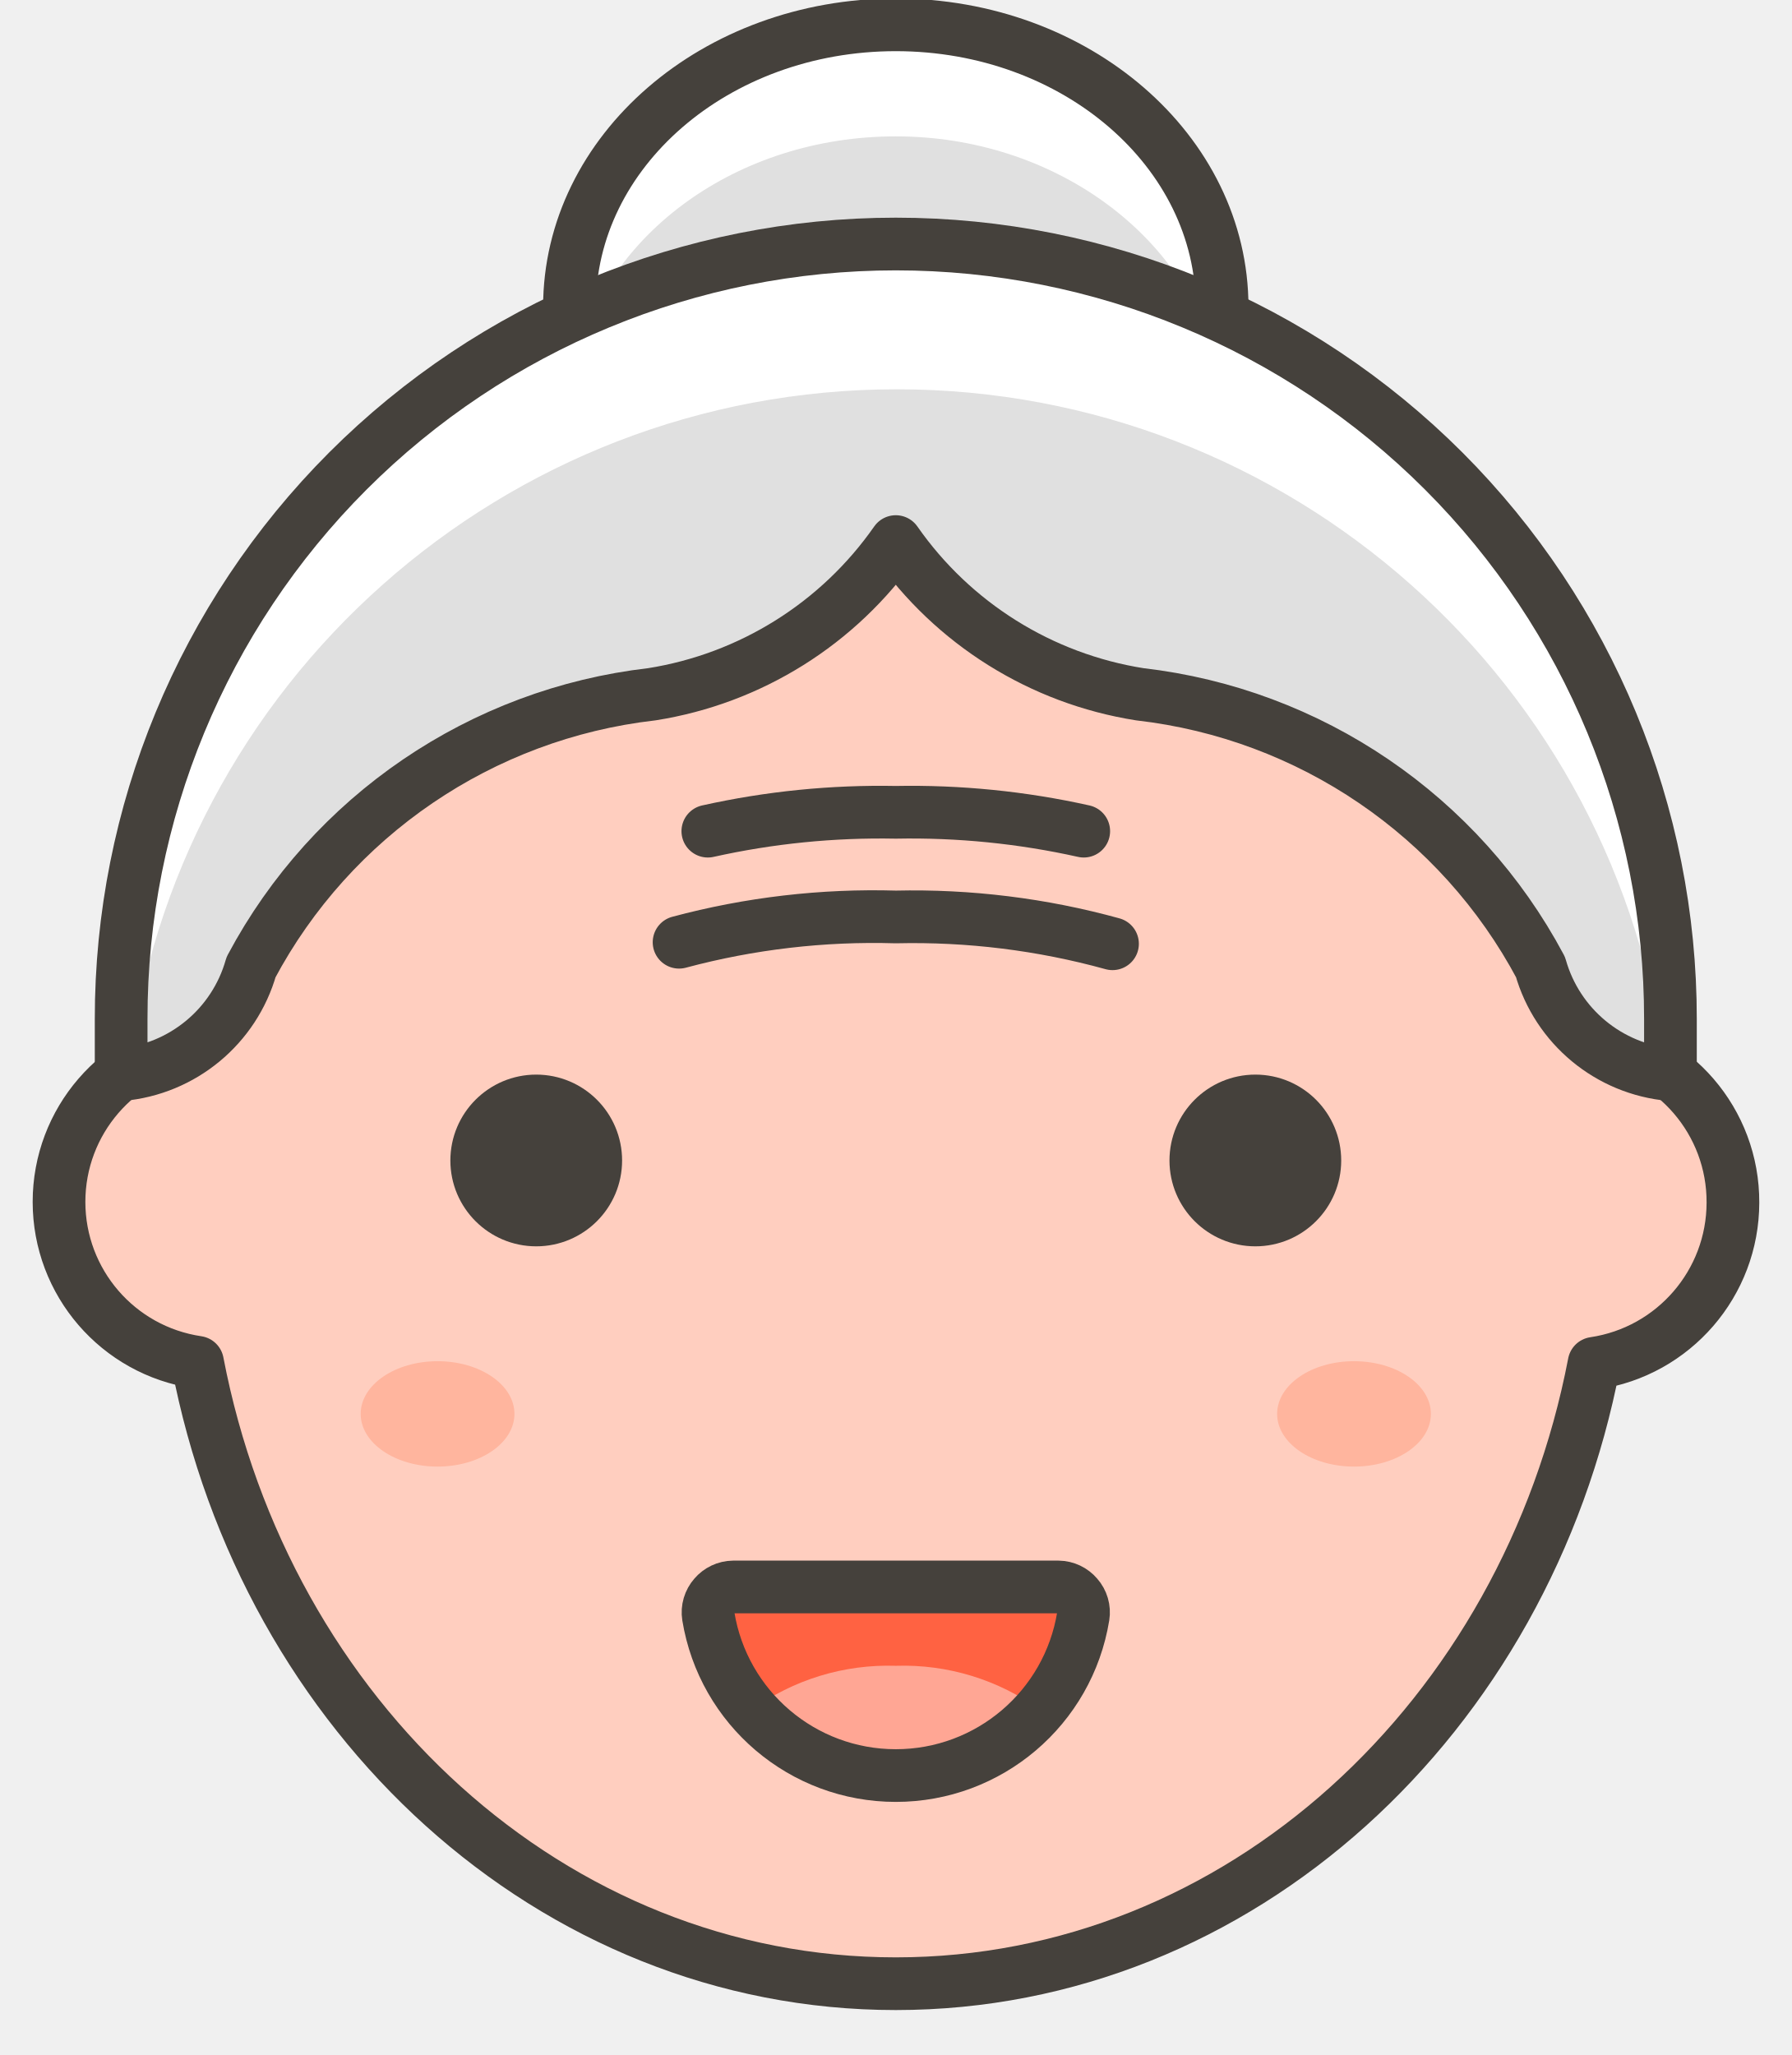
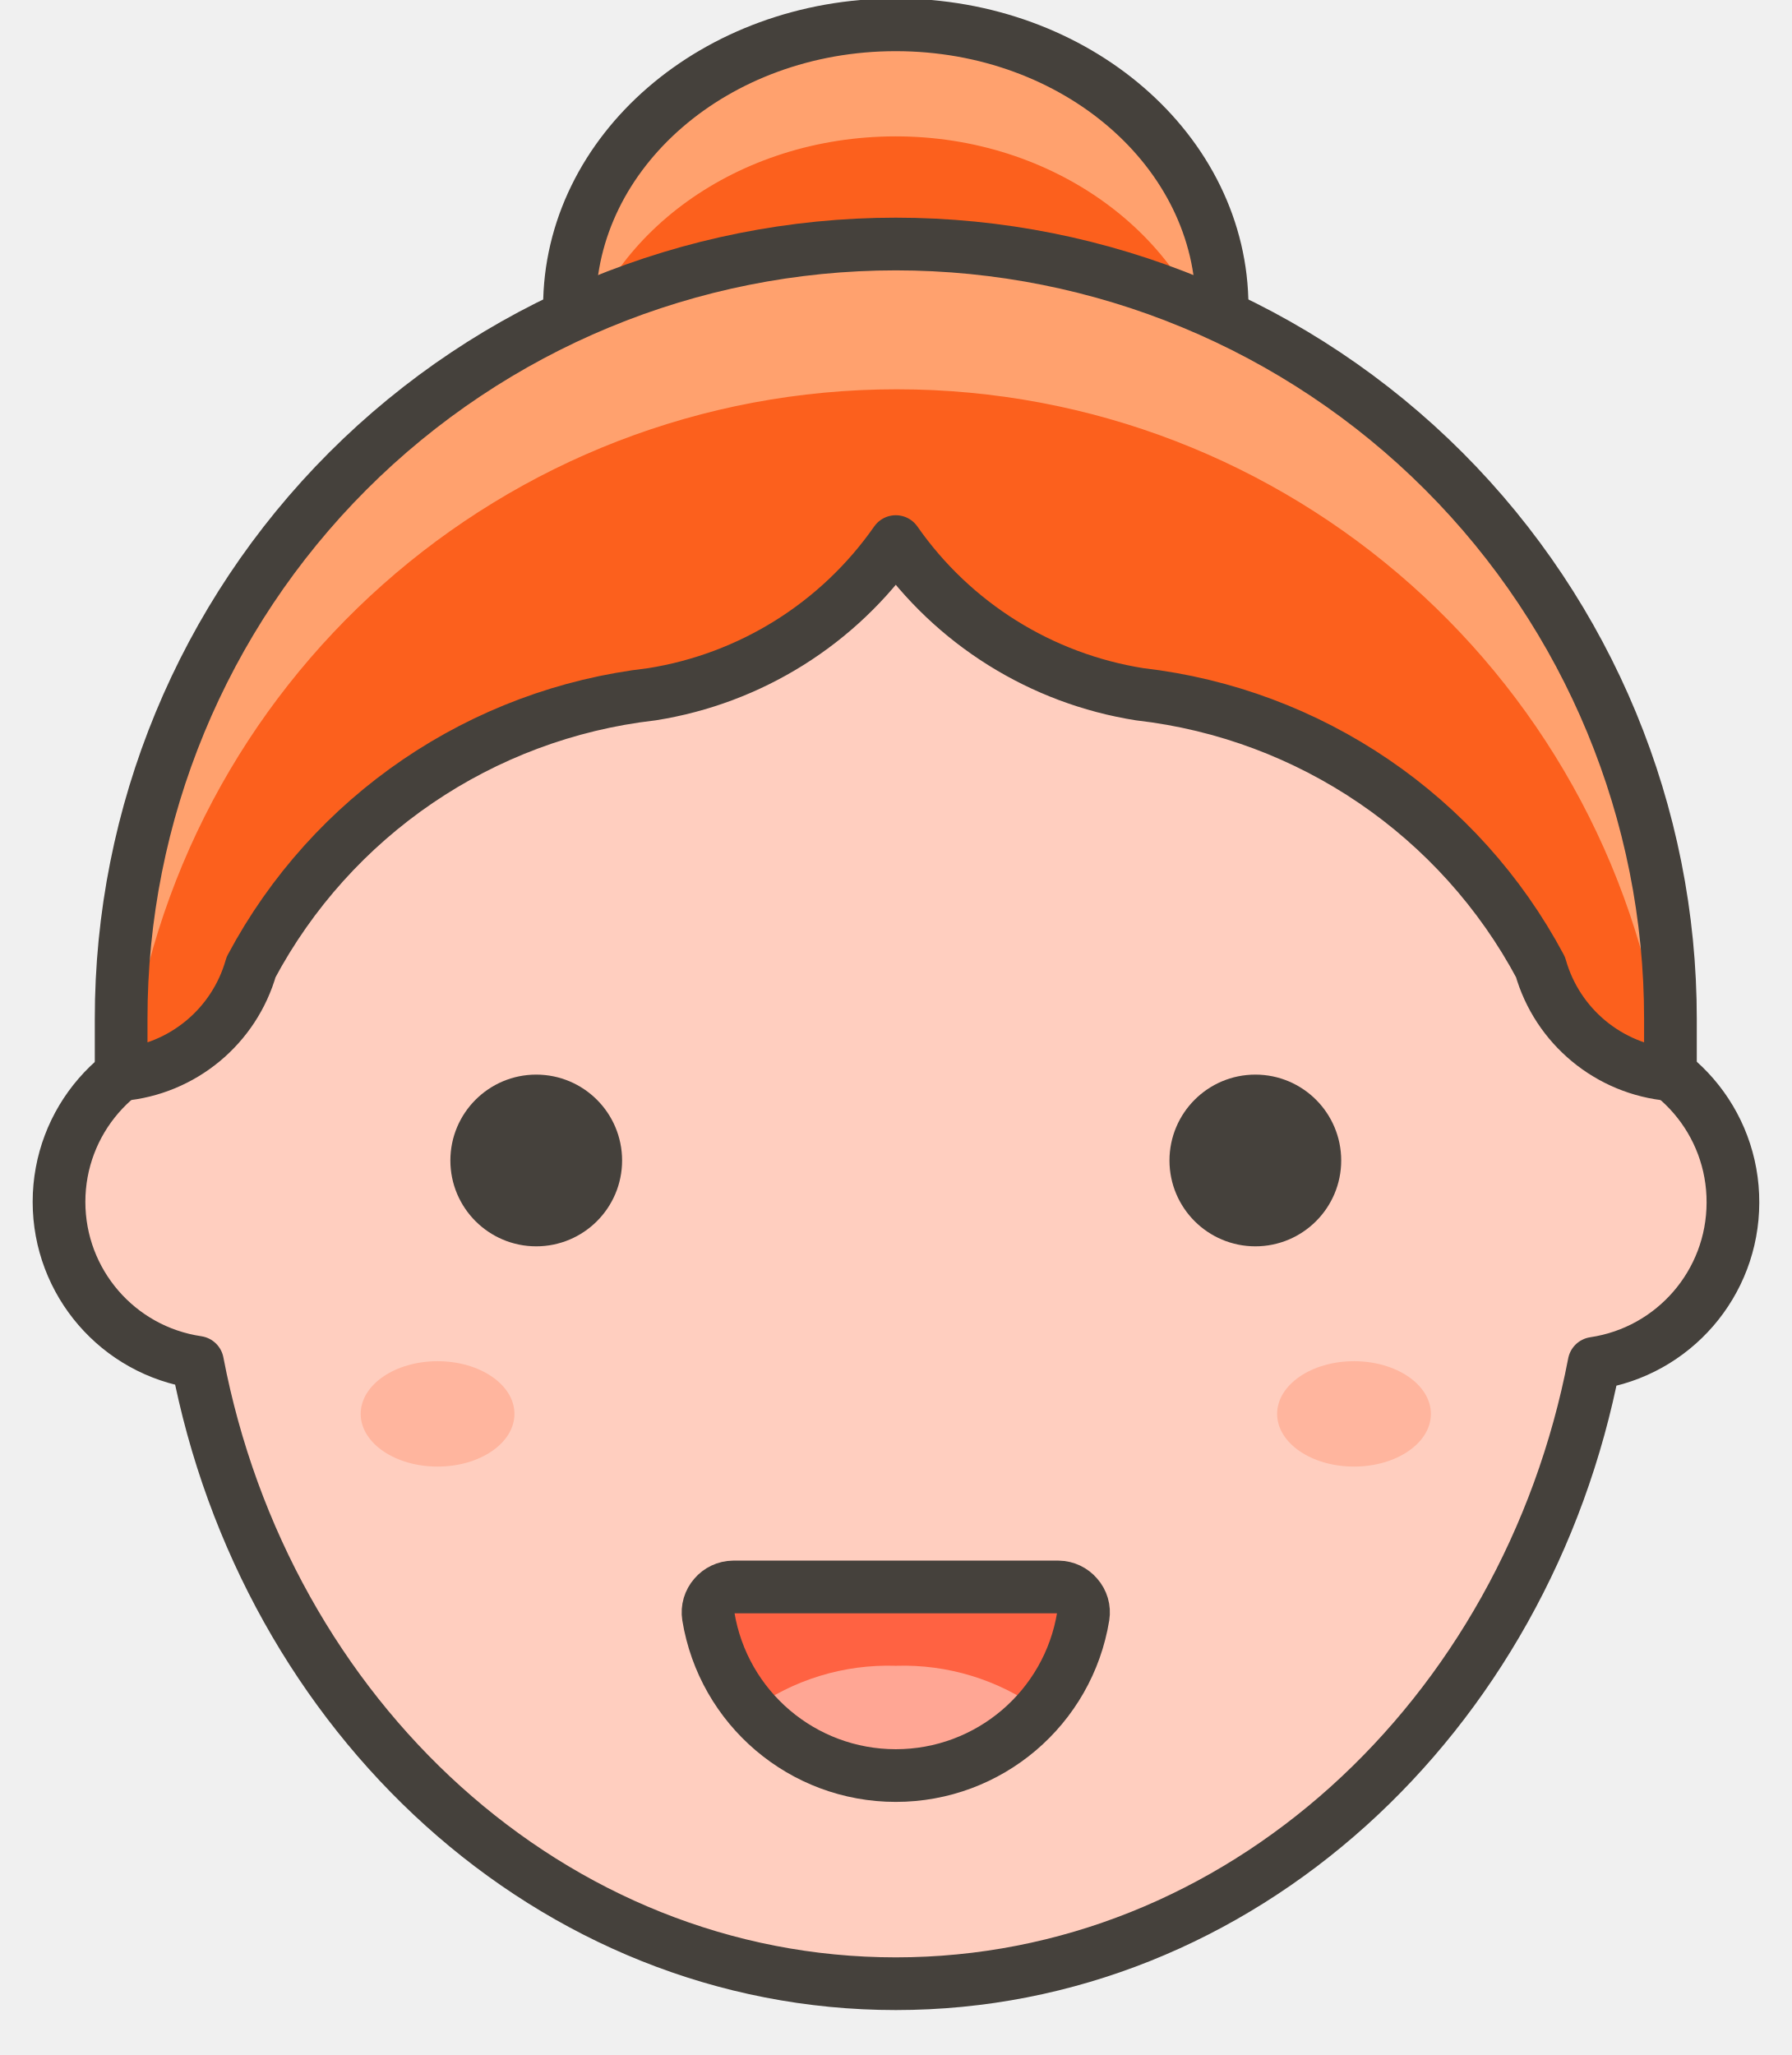
<svg xmlns="http://www.w3.org/2000/svg" width="34px" height="39px" viewBox="0 0 34 39" version="1.1">
  <defs />
-   <g id="Page-1" stroke="none" stroke-width="1" fill="none" fill-rule="evenodd">
-     <g id="person4" transform="translate(1, 0)">
-       <ellipse id="_Path_" fill="#E0E0E0" fill-rule="nonzero" cx="16" cy="5.826" rx="6.193" ry="5.355" />
-       <path d="M16,2.588 C19.002,2.588 21.506,4.471 22.071,6.88 C22.154,6.535 22.195,6.181 22.193,5.826 C22.193,2.871 19.426,0.471 16,0.471 C12.574,0.471 9.807,2.871 9.807,5.826 C9.805,6.181 9.846,6.535 9.929,6.88 C10.494,4.433 12.998,2.588 16,2.588 Z" id="_Path_2" fill="#FFFFFF" fill-rule="nonzero" />
+   <g id="Characters" stroke="none" stroke-width="1" fill="none" fill-rule="evenodd">
+     <g id="person4-copy" transform="translate(1, 0)">
+       <ellipse id="_Path_" fill="#FC601D" fill-rule="nonzero" cx="16" cy="5.826" rx="6.193" ry="5.355" />
+       <path d="M16,2.588 C19.002,2.588 21.506,4.471 22.071,6.88 C22.154,6.535 22.195,6.181 22.193,5.826 C22.193,2.871 19.426,0.471 16,0.471 C12.574,0.471 9.807,2.871 9.807,5.826 C9.805,6.181 9.846,6.535 9.929,6.88 C10.494,4.433 12.998,2.588 16,2.588 Z" id="_Path_2" fill="#FFA16E" fill-rule="nonzero" />
      <ellipse id="_Path_3" stroke="#45413C" stroke-linecap="round" stroke-linejoin="round" cx="16" cy="5.826" rx="6.193" ry="5.355" />
      <path d="M31.887,22.824 C31.894,21.29 30.77,19.985 29.252,19.765 C27.962,13.054 22.522,8.009 16,8.009 C9.478,8.009 4.038,13.054 2.748,19.765 C1.238,19.987 0.12,21.283 0.12,22.809 C0.12,24.336 1.238,25.631 2.748,25.854 C4.038,32.593 9.478,37.647 16,37.647 C22.522,37.647 27.962,32.593 29.252,25.873 C30.764,25.649 31.885,24.352 31.887,22.824 Z" id="_Path_4" fill="#FFCEBF" fill-rule="nonzero" />
      <path d="M31.887,22.824 C31.894,21.29 30.77,19.985 29.252,19.765 C27.962,13.054 22.522,8.009 16,8.009 C9.478,8.009 4.038,13.054 2.748,19.765 C1.238,19.987 0.12,21.283 0.12,22.809 C0.12,24.336 1.238,25.631 2.748,25.854 C4.038,32.593 9.478,37.647 16,37.647 C22.522,37.647 27.962,32.593 29.252,25.873 C30.764,25.649 31.885,24.352 31.887,22.824 Z" id="_Path_5" stroke="#45413C" stroke-linecap="round" stroke-linejoin="round" />
      <path d="M8.047,22.024 C8.047,22.647 8.553,23.153 9.176,23.153 C9.8,23.153 10.306,22.647 10.306,22.024 C10.306,21.4 9.8,20.894 9.176,20.894 C8.553,20.894 8.047,21.4 8.047,22.024 Z" id="_Path_6" stroke="#45413C" fill="#45413C" fill-rule="nonzero" stroke-linecap="round" stroke-linejoin="round" />
      <path d="M23.953,22.024 C23.953,22.647 23.447,23.153 22.824,23.153 C22.2,23.153 21.694,22.647 21.694,22.024 C21.694,21.4 22.2,20.894 22.824,20.894 C23.447,20.894 23.953,21.4 23.953,22.024 Z" id="_Path_7" stroke="#45413C" fill="#45413C" fill-rule="nonzero" stroke-linecap="round" stroke-linejoin="round" />
      <g id="_Group_" transform="translate(12.23529, 30.11765)" fill-rule="nonzero">
        <g id="_Group_2">
          <path d="M0.678,0 C0.54,0.002 0.409,0.064 0.32,0.169 C0.227,0.275 0.185,0.416 0.207,0.555 C0.492,2.299 1.998,3.579 3.765,3.579 C5.531,3.579 7.038,2.299 7.322,0.555 C7.344,0.416 7.303,0.275 7.209,0.169 C7.12,0.064 6.99,0.002 6.852,0 L0.678,0 Z" id="_Path_8" fill="#FF6242" />
          <path d="M3.765,1.496 C2.784,1.464 1.82,1.758 1.026,2.334 C1.717,3.123 2.716,3.575 3.765,3.575 C4.814,3.575 5.812,3.123 6.504,2.334 C5.709,1.758 4.745,1.464 3.765,1.496 Z" id="_Path_9" fill="#FFA694" />
        </g>
      </g>
      <g id="_Group_3" transform="translate(12.23529, 30.11765)" stroke="#45413C" stroke-linecap="round" stroke-linejoin="round">
        <path d="M0.678,0 C0.54,0.002 0.409,0.064 0.32,0.169 C0.227,0.275 0.185,0.416 0.207,0.555 C0.492,2.299 1.998,3.579 3.765,3.579 C5.531,3.579 7.038,2.299 7.322,0.555 C7.344,0.416 7.303,0.275 7.209,0.169 C7.12,0.064 6.99,0.002 6.852,0 L0.678,0 Z" id="_Path_10" />
      </g>
      <ellipse id="_Ellipse_2" fill="#FFB59E" fill-rule="nonzero" cx="7.304" cy="26.833" rx="1.459" ry="1" />
      <ellipse id="_Ellipse_3" fill="#FFB59E" fill-rule="nonzero" cx="24.696" cy="26.833" rx="1.459" ry="1" />
-       <path d="M11.887,17.882 C13.227,17.523 14.613,17.361 16,17.402 C17.388,17.37 18.774,17.541 20.113,17.911" id="_Path_11" stroke="#45413C" stroke-linecap="round" stroke-linejoin="round" />
-       <path d="M12.433,15.774 C13.603,15.513 14.801,15.393 16,15.416 C17.199,15.393 18.397,15.513 19.567,15.774" id="_Path_12" stroke="#45413C" stroke-linecap="round" stroke-linejoin="round" />
-       <path d="M16,4.631 C12.099,4.631 8.359,6.181 5.601,8.94 C2.844,11.699 1.296,15.441 1.299,19.341 L1.299,20.395 C2.465,20.291 3.446,19.479 3.765,18.353 C5.294,15.482 8.138,13.547 11.369,13.176 C13.243,12.88 14.915,11.833 16,10.278 C17.085,11.833 18.757,12.88 20.631,13.176 C23.862,13.547 26.706,15.482 28.235,18.353 C28.554,19.479 29.535,20.291 30.701,20.395 L30.701,19.341 C30.704,15.441 29.156,11.699 26.399,8.94 C23.641,6.181 19.901,4.631 16,4.631 Z" id="Shape" fill="#E0E0E0" fill-rule="nonzero" />
-       <path d="M16,4.631 C12.099,4.631 8.359,6.181 5.601,8.94 C2.844,11.699 1.296,15.441 1.299,19.341 L1.299,20.395 L1.431,20.339 C2.312,12.951 8.578,7.388 16.019,7.388 C23.459,7.388 29.725,12.951 30.607,20.339 L30.739,20.395 L30.739,19.341 C30.741,15.434 29.188,11.687 26.423,8.926 C23.658,6.166 19.907,4.621 16,4.631 Z" id="_Path_13" fill="#FFFFFF" fill-rule="nonzero" />
+       <path d="M16,4.631 C12.099,4.631 8.359,6.181 5.601,8.94 C2.844,11.699 1.296,15.441 1.299,19.341 L1.299,20.395 C2.465,20.291 3.446,19.479 3.765,18.353 C5.294,15.482 8.138,13.547 11.369,13.176 C13.243,12.88 14.915,11.833 16,10.278 C17.085,11.833 18.757,12.88 20.631,13.176 C23.862,13.547 26.706,15.482 28.235,18.353 C28.554,19.479 29.535,20.291 30.701,20.395 L30.701,19.341 C30.704,15.441 29.156,11.699 26.399,8.94 C23.641,6.181 19.901,4.631 16,4.631 Z" id="Shape" fill="#FC601D" fill-rule="nonzero" />
+       <path d="M16,4.631 C12.099,4.631 8.359,6.181 5.601,8.94 C2.844,11.699 1.296,15.441 1.299,19.341 L1.299,20.395 L1.431,20.339 C2.312,12.951 8.578,7.388 16.019,7.388 C23.459,7.388 29.725,12.951 30.607,20.339 L30.739,20.395 L30.739,19.341 C30.741,15.434 29.188,11.687 26.423,8.926 C23.658,6.166 19.907,4.621 16,4.631 Z" id="_Path_13" fill="#FFA16E" fill-rule="nonzero" />
      <path d="M16,4.631 C12.099,4.631 8.359,6.181 5.601,8.94 C2.844,11.699 1.296,15.441 1.299,19.341 L1.299,20.395 C2.465,20.291 3.446,19.479 3.765,18.353 C5.294,15.482 8.138,13.547 11.369,13.176 C13.243,12.88 14.915,11.833 16,10.278 C17.085,11.833 18.757,12.88 20.631,13.176 C23.862,13.547 26.706,15.482 28.235,18.353 C28.554,19.479 29.535,20.291 30.701,20.395 L30.701,19.341 C30.704,15.441 29.156,11.699 26.399,8.94 C23.641,6.181 19.901,4.631 16,4.631 Z" id="Shape" stroke="#45413C" stroke-linecap="round" stroke-linejoin="round" />
    </g>
  </g>
</svg>
